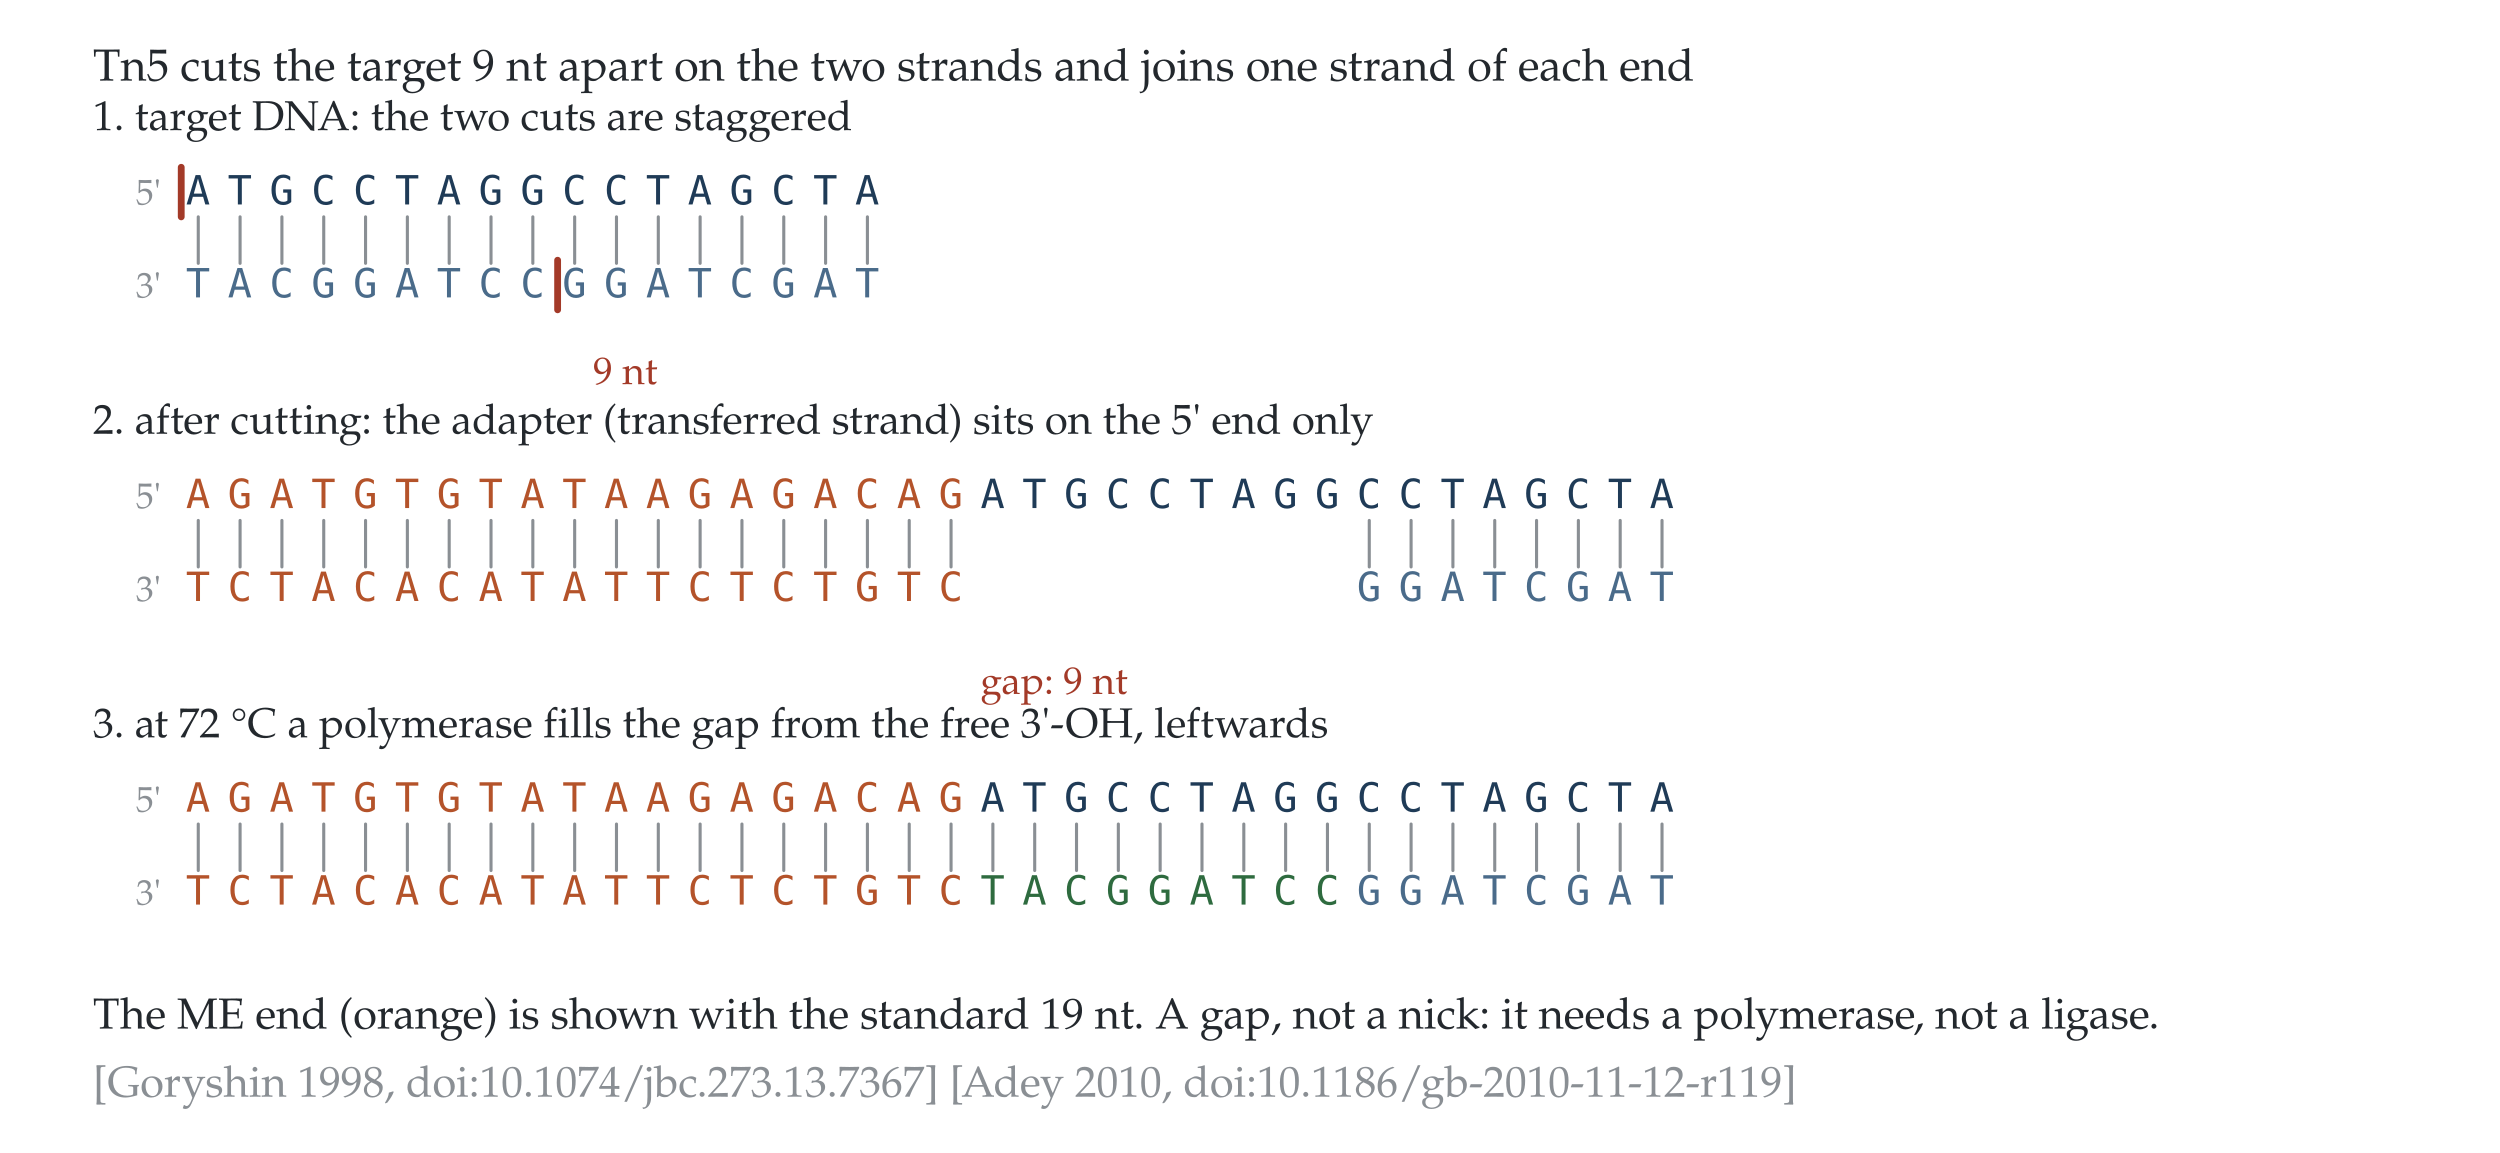
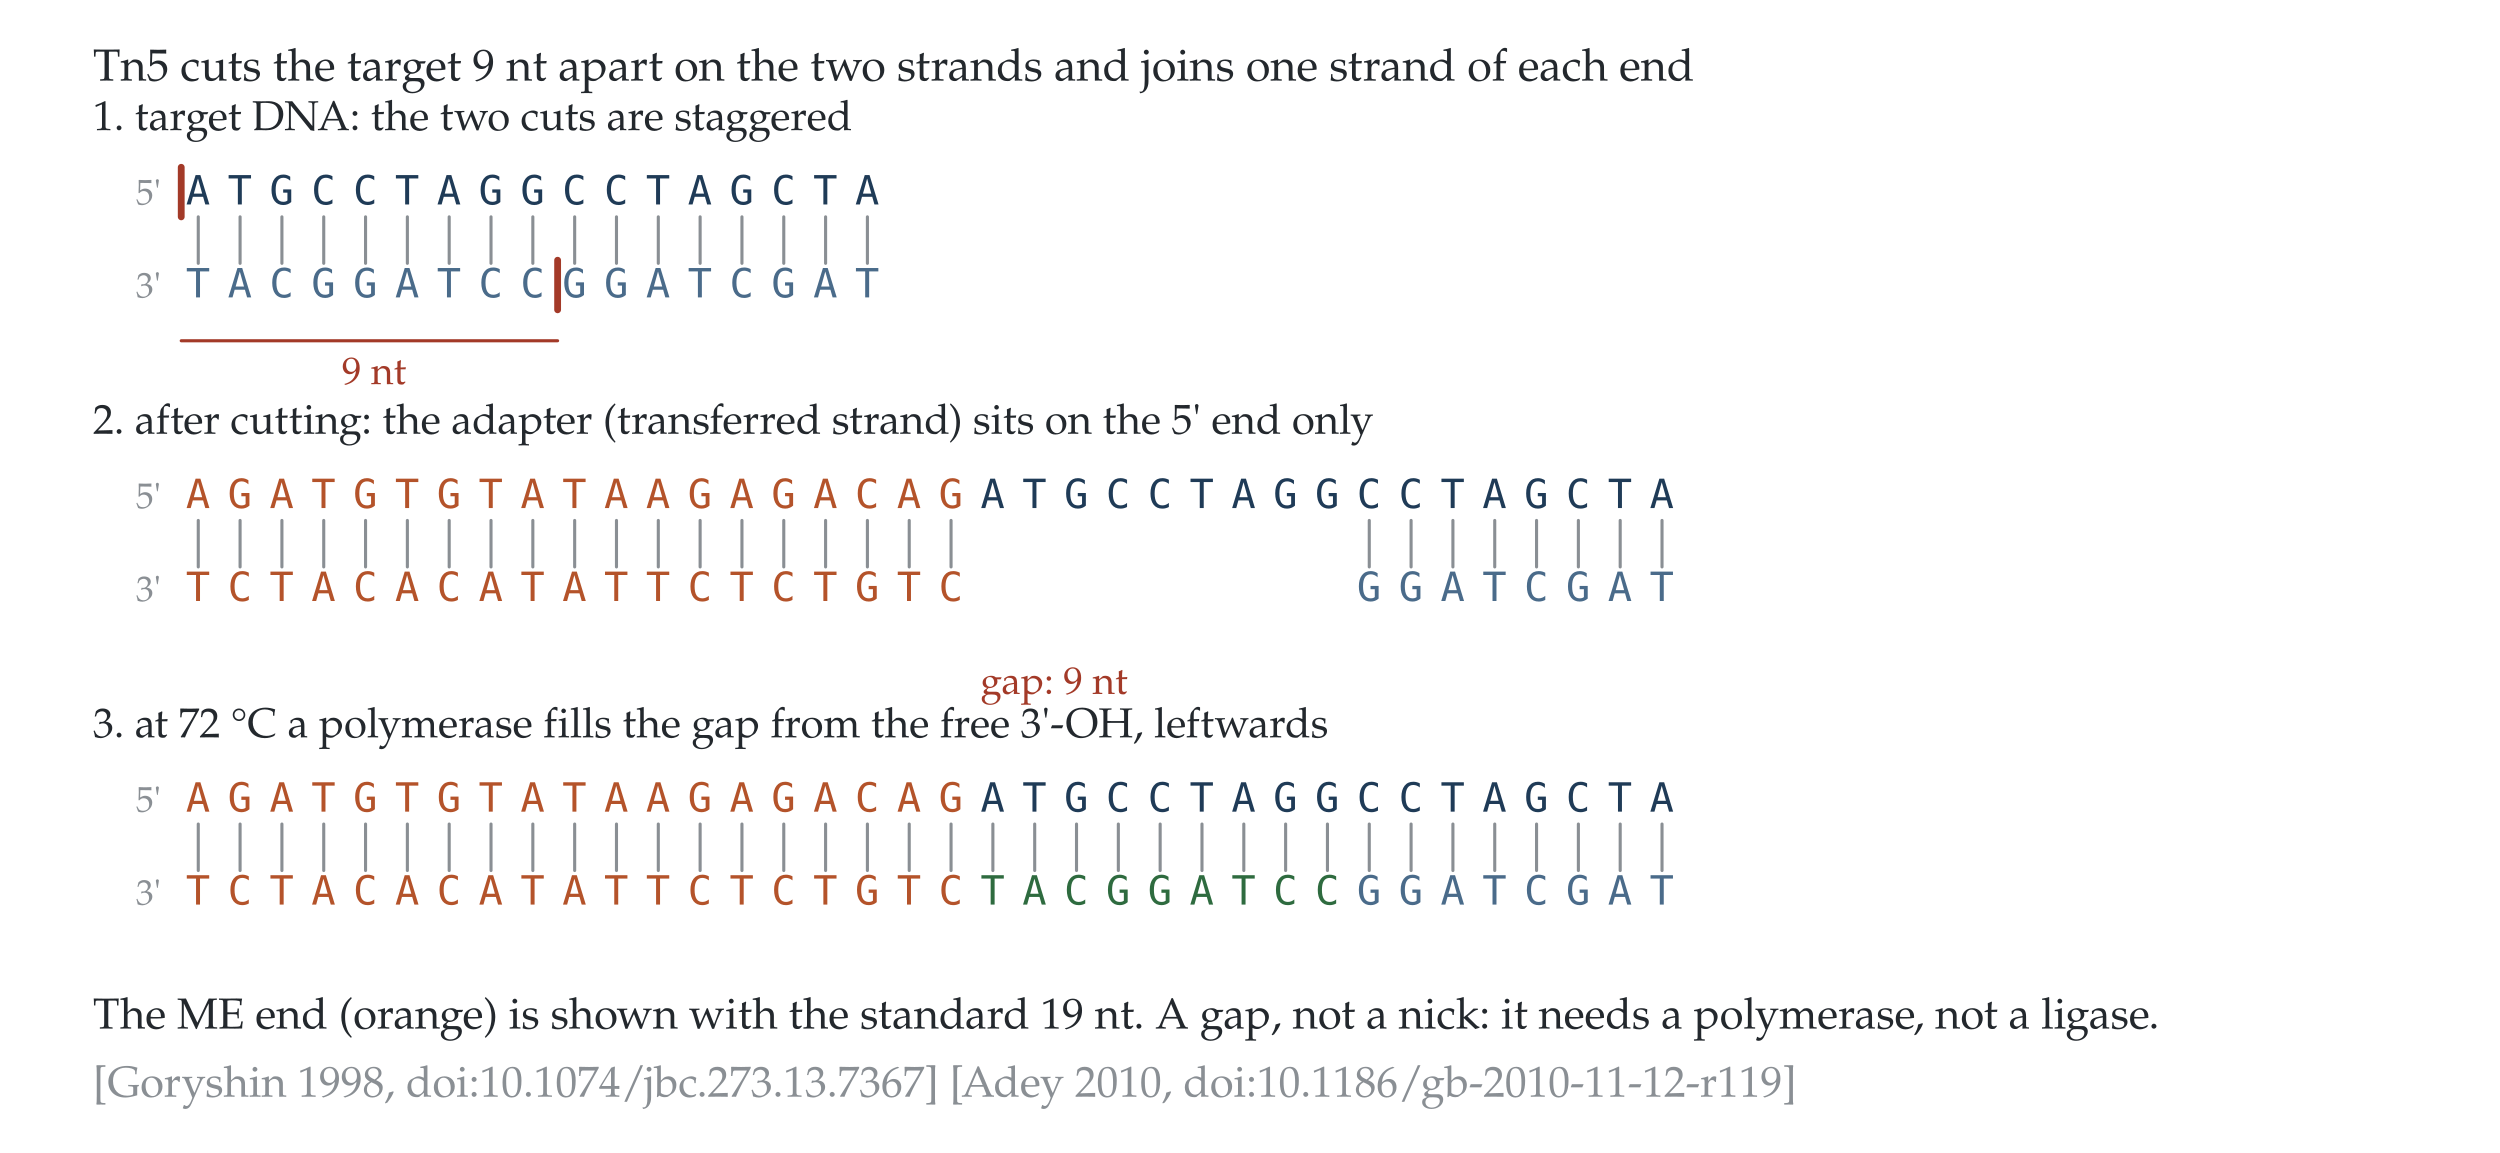
<svg xmlns="http://www.w3.org/2000/svg" viewBox="0 0 807 372" width="807" height="372" font-family="&quot;Palatino Linotype&quot;, &quot;Book Antiqua&quot;, Palatino, FreeSerif, serif" fill="#23282d">
  <rect width="760" height="372" fill="none" />
  <text x="30" y="26" font-size="14.5" fill="#23282d">Tn5 cuts the target 9 nt apart on the two strands and joins one strand of each end</text>
  <text x="30" y="42" font-size="13.5" fill="#23282d">1. target DNA: the two cuts are staggered</text>
  <text x="60.0" y="66" font-size="13" fill="#1f3b57" font-family="ui-monospace, &quot;DejaVu Sans Mono&quot;, &quot;Courier New&quot;, monospace">A</text>
  <text x="73.5" y="66" font-size="13" fill="#1f3b57" font-family="ui-monospace, &quot;DejaVu Sans Mono&quot;, &quot;Courier New&quot;, monospace">T</text>
  <text x="87.0" y="66" font-size="13" fill="#1f3b57" font-family="ui-monospace, &quot;DejaVu Sans Mono&quot;, &quot;Courier New&quot;, monospace">G</text>
  <text x="100.5" y="66" font-size="13" fill="#1f3b57" font-family="ui-monospace, &quot;DejaVu Sans Mono&quot;, &quot;Courier New&quot;, monospace">C</text>
  <text x="114.0" y="66" font-size="13" fill="#1f3b57" font-family="ui-monospace, &quot;DejaVu Sans Mono&quot;, &quot;Courier New&quot;, monospace">C</text>
  <text x="127.5" y="66" font-size="13" fill="#1f3b57" font-family="ui-monospace, &quot;DejaVu Sans Mono&quot;, &quot;Courier New&quot;, monospace">T</text>
  <text x="141.0" y="66" font-size="13" fill="#1f3b57" font-family="ui-monospace, &quot;DejaVu Sans Mono&quot;, &quot;Courier New&quot;, monospace">A</text>
  <text x="154.5" y="66" font-size="13" fill="#1f3b57" font-family="ui-monospace, &quot;DejaVu Sans Mono&quot;, &quot;Courier New&quot;, monospace">G</text>
  <text x="168.0" y="66" font-size="13" fill="#1f3b57" font-family="ui-monospace, &quot;DejaVu Sans Mono&quot;, &quot;Courier New&quot;, monospace">G</text>
  <text x="181.5" y="66" font-size="13" fill="#1f3b57" font-family="ui-monospace, &quot;DejaVu Sans Mono&quot;, &quot;Courier New&quot;, monospace">C</text>
  <text x="195.0" y="66" font-size="13" fill="#1f3b57" font-family="ui-monospace, &quot;DejaVu Sans Mono&quot;, &quot;Courier New&quot;, monospace">C</text>
  <text x="208.5" y="66" font-size="13" fill="#1f3b57" font-family="ui-monospace, &quot;DejaVu Sans Mono&quot;, &quot;Courier New&quot;, monospace">T</text>
  <text x="222.0" y="66" font-size="13" fill="#1f3b57" font-family="ui-monospace, &quot;DejaVu Sans Mono&quot;, &quot;Courier New&quot;, monospace">A</text>
  <text x="235.5" y="66" font-size="13" fill="#1f3b57" font-family="ui-monospace, &quot;DejaVu Sans Mono&quot;, &quot;Courier New&quot;, monospace">G</text>
  <text x="249.0" y="66" font-size="13" fill="#1f3b57" font-family="ui-monospace, &quot;DejaVu Sans Mono&quot;, &quot;Courier New&quot;, monospace">C</text>
  <text x="262.5" y="66" font-size="13" fill="#1f3b57" font-family="ui-monospace, &quot;DejaVu Sans Mono&quot;, &quot;Courier New&quot;, monospace">T</text>
  <text x="276.0" y="66" font-size="13" fill="#1f3b57" font-family="ui-monospace, &quot;DejaVu Sans Mono&quot;, &quot;Courier New&quot;, monospace">A</text>
  <text x="60.0" y="96" font-size="13" fill="#4a6b8a" font-family="ui-monospace, &quot;DejaVu Sans Mono&quot;, &quot;Courier New&quot;, monospace">T</text>
  <text x="73.5" y="96" font-size="13" fill="#4a6b8a" font-family="ui-monospace, &quot;DejaVu Sans Mono&quot;, &quot;Courier New&quot;, monospace">A</text>
  <text x="87.0" y="96" font-size="13" fill="#4a6b8a" font-family="ui-monospace, &quot;DejaVu Sans Mono&quot;, &quot;Courier New&quot;, monospace">C</text>
  <text x="100.5" y="96" font-size="13" fill="#4a6b8a" font-family="ui-monospace, &quot;DejaVu Sans Mono&quot;, &quot;Courier New&quot;, monospace">G</text>
  <text x="114.0" y="96" font-size="13" fill="#4a6b8a" font-family="ui-monospace, &quot;DejaVu Sans Mono&quot;, &quot;Courier New&quot;, monospace">G</text>
  <text x="127.5" y="96" font-size="13" fill="#4a6b8a" font-family="ui-monospace, &quot;DejaVu Sans Mono&quot;, &quot;Courier New&quot;, monospace">A</text>
  <text x="141.0" y="96" font-size="13" fill="#4a6b8a" font-family="ui-monospace, &quot;DejaVu Sans Mono&quot;, &quot;Courier New&quot;, monospace">T</text>
  <text x="154.5" y="96" font-size="13" fill="#4a6b8a" font-family="ui-monospace, &quot;DejaVu Sans Mono&quot;, &quot;Courier New&quot;, monospace">C</text>
  <text x="168.0" y="96" font-size="13" fill="#4a6b8a" font-family="ui-monospace, &quot;DejaVu Sans Mono&quot;, &quot;Courier New&quot;, monospace">C</text>
  <text x="181.5" y="96" font-size="13" fill="#4a6b8a" font-family="ui-monospace, &quot;DejaVu Sans Mono&quot;, &quot;Courier New&quot;, monospace">G</text>
  <text x="195.0" y="96" font-size="13" fill="#4a6b8a" font-family="ui-monospace, &quot;DejaVu Sans Mono&quot;, &quot;Courier New&quot;, monospace">G</text>
  <text x="208.5" y="96" font-size="13" fill="#4a6b8a" font-family="ui-monospace, &quot;DejaVu Sans Mono&quot;, &quot;Courier New&quot;, monospace">A</text>
  <text x="222.0" y="96" font-size="13" fill="#4a6b8a" font-family="ui-monospace, &quot;DejaVu Sans Mono&quot;, &quot;Courier New&quot;, monospace">T</text>
  <text x="235.5" y="96" font-size="13" fill="#4a6b8a" font-family="ui-monospace, &quot;DejaVu Sans Mono&quot;, &quot;Courier New&quot;, monospace">C</text>
  <text x="249.0" y="96" font-size="13" fill="#4a6b8a" font-family="ui-monospace, &quot;DejaVu Sans Mono&quot;, &quot;Courier New&quot;, monospace">G</text>
  <text x="262.5" y="96" font-size="13" fill="#4a6b8a" font-family="ui-monospace, &quot;DejaVu Sans Mono&quot;, &quot;Courier New&quot;, monospace">A</text>
  <text x="276.0" y="96" font-size="13" fill="#4a6b8a" font-family="ui-monospace, &quot;DejaVu Sans Mono&quot;, &quot;Courier New&quot;, monospace">T</text>
  <line x1="64.0" y1="70" x2="64.0" y2="85" stroke="#8a8f94" stroke-width="1" stroke-linecap="round" />
  <line x1="77.5" y1="70" x2="77.5" y2="85" stroke="#8a8f94" stroke-width="1" stroke-linecap="round" />
  <line x1="91.0" y1="70" x2="91.0" y2="85" stroke="#8a8f94" stroke-width="1" stroke-linecap="round" />
  <line x1="104.5" y1="70" x2="104.5" y2="85" stroke="#8a8f94" stroke-width="1" stroke-linecap="round" />
  <line x1="118.0" y1="70" x2="118.0" y2="85" stroke="#8a8f94" stroke-width="1" stroke-linecap="round" />
  <line x1="131.5" y1="70" x2="131.5" y2="85" stroke="#8a8f94" stroke-width="1" stroke-linecap="round" />
  <line x1="145.0" y1="70" x2="145.0" y2="85" stroke="#8a8f94" stroke-width="1" stroke-linecap="round" />
  <line x1="158.5" y1="70" x2="158.5" y2="85" stroke="#8a8f94" stroke-width="1" stroke-linecap="round" />
  <line x1="172.0" y1="70" x2="172.0" y2="85" stroke="#8a8f94" stroke-width="1" stroke-linecap="round" />
  <line x1="185.5" y1="70" x2="185.5" y2="85" stroke="#8a8f94" stroke-width="1" stroke-linecap="round" />
  <line x1="199.0" y1="70" x2="199.0" y2="85" stroke="#8a8f94" stroke-width="1" stroke-linecap="round" />
  <line x1="212.5" y1="70" x2="212.5" y2="85" stroke="#8a8f94" stroke-width="1" stroke-linecap="round" />
  <line x1="226.0" y1="70" x2="226.0" y2="85" stroke="#8a8f94" stroke-width="1" stroke-linecap="round" />
  <line x1="239.5" y1="70" x2="239.5" y2="85" stroke="#8a8f94" stroke-width="1" stroke-linecap="round" />
  <line x1="253.0" y1="70" x2="253.0" y2="85" stroke="#8a8f94" stroke-width="1" stroke-linecap="round" />
  <line x1="266.5" y1="70" x2="266.5" y2="85" stroke="#8a8f94" stroke-width="1" stroke-linecap="round" />
  <line x1="280.0" y1="70" x2="280.0" y2="85" stroke="#8a8f94" stroke-width="1" stroke-linecap="round" />
  <text x="52" y="66" font-size="11.5" text-anchor="end" fill="#8a8f94">5'</text>
  <text x="52" y="96" font-size="11.5" text-anchor="end" fill="#8a8f94">3'</text>
  <line x1="58.5" y1="54" x2="58.5" y2="70" stroke="#a33a28" stroke-width="2.2" stroke-linecap="round" />
  <line x1="180.0" y1="84" x2="180.0" y2="100" stroke="#a33a28" stroke-width="2.2" stroke-linecap="round" />
-   <text x="191.5" y="124" font-size="12.5" fill="#a33a28">9 nt</text>
+   <line x1="58.5" y1="110" x2="180.0" y2="110" stroke="#a33a28" stroke-width="1" stroke-linecap="round" />
+   <text x="120.75" y="124" font-size="12.5" text-anchor="middle" fill="#a33a28">9 nt</text>
  <text x="30" y="140" font-size="13.5" fill="#23282d">2. after cutting: the adapter (transferred strand) sits on the 5' end only</text>
  <text x="60.0" y="164" font-size="13" fill="#b4532a" font-family="ui-monospace, &quot;DejaVu Sans Mono&quot;, &quot;Courier New&quot;, monospace">A</text>
  <text x="73.5" y="164" font-size="13" fill="#b4532a" font-family="ui-monospace, &quot;DejaVu Sans Mono&quot;, &quot;Courier New&quot;, monospace">G</text>
  <text x="87.0" y="164" font-size="13" fill="#b4532a" font-family="ui-monospace, &quot;DejaVu Sans Mono&quot;, &quot;Courier New&quot;, monospace">A</text>
  <text x="100.5" y="164" font-size="13" fill="#b4532a" font-family="ui-monospace, &quot;DejaVu Sans Mono&quot;, &quot;Courier New&quot;, monospace">T</text>
  <text x="114.0" y="164" font-size="13" fill="#b4532a" font-family="ui-monospace, &quot;DejaVu Sans Mono&quot;, &quot;Courier New&quot;, monospace">G</text>
  <text x="127.5" y="164" font-size="13" fill="#b4532a" font-family="ui-monospace, &quot;DejaVu Sans Mono&quot;, &quot;Courier New&quot;, monospace">T</text>
  <text x="141.0" y="164" font-size="13" fill="#b4532a" font-family="ui-monospace, &quot;DejaVu Sans Mono&quot;, &quot;Courier New&quot;, monospace">G</text>
  <text x="154.5" y="164" font-size="13" fill="#b4532a" font-family="ui-monospace, &quot;DejaVu Sans Mono&quot;, &quot;Courier New&quot;, monospace">T</text>
  <text x="168.0" y="164" font-size="13" fill="#b4532a" font-family="ui-monospace, &quot;DejaVu Sans Mono&quot;, &quot;Courier New&quot;, monospace">A</text>
  <text x="181.5" y="164" font-size="13" fill="#b4532a" font-family="ui-monospace, &quot;DejaVu Sans Mono&quot;, &quot;Courier New&quot;, monospace">T</text>
  <text x="195.0" y="164" font-size="13" fill="#b4532a" font-family="ui-monospace, &quot;DejaVu Sans Mono&quot;, &quot;Courier New&quot;, monospace">A</text>
  <text x="208.5" y="164" font-size="13" fill="#b4532a" font-family="ui-monospace, &quot;DejaVu Sans Mono&quot;, &quot;Courier New&quot;, monospace">A</text>
  <text x="222.0" y="164" font-size="13" fill="#b4532a" font-family="ui-monospace, &quot;DejaVu Sans Mono&quot;, &quot;Courier New&quot;, monospace">G</text>
  <text x="235.5" y="164" font-size="13" fill="#b4532a" font-family="ui-monospace, &quot;DejaVu Sans Mono&quot;, &quot;Courier New&quot;, monospace">A</text>
  <text x="249.0" y="164" font-size="13" fill="#b4532a" font-family="ui-monospace, &quot;DejaVu Sans Mono&quot;, &quot;Courier New&quot;, monospace">G</text>
  <text x="262.5" y="164" font-size="13" fill="#b4532a" font-family="ui-monospace, &quot;DejaVu Sans Mono&quot;, &quot;Courier New&quot;, monospace">A</text>
  <text x="276.0" y="164" font-size="13" fill="#b4532a" font-family="ui-monospace, &quot;DejaVu Sans Mono&quot;, &quot;Courier New&quot;, monospace">C</text>
  <text x="289.5" y="164" font-size="13" fill="#b4532a" font-family="ui-monospace, &quot;DejaVu Sans Mono&quot;, &quot;Courier New&quot;, monospace">A</text>
  <text x="303.0" y="164" font-size="13" fill="#b4532a" font-family="ui-monospace, &quot;DejaVu Sans Mono&quot;, &quot;Courier New&quot;, monospace">G</text>
  <text x="316.5" y="164" font-size="13" fill="#1f3b57" font-family="ui-monospace, &quot;DejaVu Sans Mono&quot;, &quot;Courier New&quot;, monospace">A</text>
  <text x="330.0" y="164" font-size="13" fill="#1f3b57" font-family="ui-monospace, &quot;DejaVu Sans Mono&quot;, &quot;Courier New&quot;, monospace">T</text>
  <text x="343.5" y="164" font-size="13" fill="#1f3b57" font-family="ui-monospace, &quot;DejaVu Sans Mono&quot;, &quot;Courier New&quot;, monospace">G</text>
  <text x="357.0" y="164" font-size="13" fill="#1f3b57" font-family="ui-monospace, &quot;DejaVu Sans Mono&quot;, &quot;Courier New&quot;, monospace">C</text>
  <text x="370.5" y="164" font-size="13" fill="#1f3b57" font-family="ui-monospace, &quot;DejaVu Sans Mono&quot;, &quot;Courier New&quot;, monospace">C</text>
  <text x="384.0" y="164" font-size="13" fill="#1f3b57" font-family="ui-monospace, &quot;DejaVu Sans Mono&quot;, &quot;Courier New&quot;, monospace">T</text>
  <text x="397.5" y="164" font-size="13" fill="#1f3b57" font-family="ui-monospace, &quot;DejaVu Sans Mono&quot;, &quot;Courier New&quot;, monospace">A</text>
  <text x="411.0" y="164" font-size="13" fill="#1f3b57" font-family="ui-monospace, &quot;DejaVu Sans Mono&quot;, &quot;Courier New&quot;, monospace">G</text>
  <text x="424.5" y="164" font-size="13" fill="#1f3b57" font-family="ui-monospace, &quot;DejaVu Sans Mono&quot;, &quot;Courier New&quot;, monospace">G</text>
  <text x="438.0" y="164" font-size="13" fill="#1f3b57" font-family="ui-monospace, &quot;DejaVu Sans Mono&quot;, &quot;Courier New&quot;, monospace">C</text>
  <text x="451.5" y="164" font-size="13" fill="#1f3b57" font-family="ui-monospace, &quot;DejaVu Sans Mono&quot;, &quot;Courier New&quot;, monospace">C</text>
  <text x="465.0" y="164" font-size="13" fill="#1f3b57" font-family="ui-monospace, &quot;DejaVu Sans Mono&quot;, &quot;Courier New&quot;, monospace">T</text>
  <text x="478.5" y="164" font-size="13" fill="#1f3b57" font-family="ui-monospace, &quot;DejaVu Sans Mono&quot;, &quot;Courier New&quot;, monospace">A</text>
  <text x="492.0" y="164" font-size="13" fill="#1f3b57" font-family="ui-monospace, &quot;DejaVu Sans Mono&quot;, &quot;Courier New&quot;, monospace">G</text>
  <text x="505.5" y="164" font-size="13" fill="#1f3b57" font-family="ui-monospace, &quot;DejaVu Sans Mono&quot;, &quot;Courier New&quot;, monospace">C</text>
  <text x="519.0" y="164" font-size="13" fill="#1f3b57" font-family="ui-monospace, &quot;DejaVu Sans Mono&quot;, &quot;Courier New&quot;, monospace">T</text>
  <text x="532.5" y="164" font-size="13" fill="#1f3b57" font-family="ui-monospace, &quot;DejaVu Sans Mono&quot;, &quot;Courier New&quot;, monospace">A</text>
  <text x="60.0" y="194" font-size="13" fill="#b4532a" font-family="ui-monospace, &quot;DejaVu Sans Mono&quot;, &quot;Courier New&quot;, monospace">T</text>
  <text x="73.5" y="194" font-size="13" fill="#b4532a" font-family="ui-monospace, &quot;DejaVu Sans Mono&quot;, &quot;Courier New&quot;, monospace">C</text>
  <text x="87.0" y="194" font-size="13" fill="#b4532a" font-family="ui-monospace, &quot;DejaVu Sans Mono&quot;, &quot;Courier New&quot;, monospace">T</text>
  <text x="100.5" y="194" font-size="13" fill="#b4532a" font-family="ui-monospace, &quot;DejaVu Sans Mono&quot;, &quot;Courier New&quot;, monospace">A</text>
  <text x="114.0" y="194" font-size="13" fill="#b4532a" font-family="ui-monospace, &quot;DejaVu Sans Mono&quot;, &quot;Courier New&quot;, monospace">C</text>
  <text x="127.5" y="194" font-size="13" fill="#b4532a" font-family="ui-monospace, &quot;DejaVu Sans Mono&quot;, &quot;Courier New&quot;, monospace">A</text>
  <text x="141.0" y="194" font-size="13" fill="#b4532a" font-family="ui-monospace, &quot;DejaVu Sans Mono&quot;, &quot;Courier New&quot;, monospace">C</text>
  <text x="154.5" y="194" font-size="13" fill="#b4532a" font-family="ui-monospace, &quot;DejaVu Sans Mono&quot;, &quot;Courier New&quot;, monospace">A</text>
  <text x="168.0" y="194" font-size="13" fill="#b4532a" font-family="ui-monospace, &quot;DejaVu Sans Mono&quot;, &quot;Courier New&quot;, monospace">T</text>
  <text x="181.5" y="194" font-size="13" fill="#b4532a" font-family="ui-monospace, &quot;DejaVu Sans Mono&quot;, &quot;Courier New&quot;, monospace">A</text>
  <text x="195.0" y="194" font-size="13" fill="#b4532a" font-family="ui-monospace, &quot;DejaVu Sans Mono&quot;, &quot;Courier New&quot;, monospace">T</text>
  <text x="208.5" y="194" font-size="13" fill="#b4532a" font-family="ui-monospace, &quot;DejaVu Sans Mono&quot;, &quot;Courier New&quot;, monospace">T</text>
  <text x="222.0" y="194" font-size="13" fill="#b4532a" font-family="ui-monospace, &quot;DejaVu Sans Mono&quot;, &quot;Courier New&quot;, monospace">C</text>
  <text x="235.5" y="194" font-size="13" fill="#b4532a" font-family="ui-monospace, &quot;DejaVu Sans Mono&quot;, &quot;Courier New&quot;, monospace">T</text>
  <text x="249.0" y="194" font-size="13" fill="#b4532a" font-family="ui-monospace, &quot;DejaVu Sans Mono&quot;, &quot;Courier New&quot;, monospace">C</text>
  <text x="262.5" y="194" font-size="13" fill="#b4532a" font-family="ui-monospace, &quot;DejaVu Sans Mono&quot;, &quot;Courier New&quot;, monospace">T</text>
  <text x="276.0" y="194" font-size="13" fill="#b4532a" font-family="ui-monospace, &quot;DejaVu Sans Mono&quot;, &quot;Courier New&quot;, monospace">G</text>
  <text x="289.5" y="194" font-size="13" fill="#b4532a" font-family="ui-monospace, &quot;DejaVu Sans Mono&quot;, &quot;Courier New&quot;, monospace">T</text>
  <text x="303.0" y="194" font-size="13" fill="#b4532a" font-family="ui-monospace, &quot;DejaVu Sans Mono&quot;, &quot;Courier New&quot;, monospace">C</text>
  <text x="438.0" y="194" font-size="13" fill="#4a6b8a" font-family="ui-monospace, &quot;DejaVu Sans Mono&quot;, &quot;Courier New&quot;, monospace">G</text>
  <text x="451.5" y="194" font-size="13" fill="#4a6b8a" font-family="ui-monospace, &quot;DejaVu Sans Mono&quot;, &quot;Courier New&quot;, monospace">G</text>
  <text x="465.0" y="194" font-size="13" fill="#4a6b8a" font-family="ui-monospace, &quot;DejaVu Sans Mono&quot;, &quot;Courier New&quot;, monospace">A</text>
  <text x="478.5" y="194" font-size="13" fill="#4a6b8a" font-family="ui-monospace, &quot;DejaVu Sans Mono&quot;, &quot;Courier New&quot;, monospace">T</text>
  <text x="492.0" y="194" font-size="13" fill="#4a6b8a" font-family="ui-monospace, &quot;DejaVu Sans Mono&quot;, &quot;Courier New&quot;, monospace">C</text>
  <text x="505.5" y="194" font-size="13" fill="#4a6b8a" font-family="ui-monospace, &quot;DejaVu Sans Mono&quot;, &quot;Courier New&quot;, monospace">G</text>
  <text x="519.0" y="194" font-size="13" fill="#4a6b8a" font-family="ui-monospace, &quot;DejaVu Sans Mono&quot;, &quot;Courier New&quot;, monospace">A</text>
  <text x="532.5" y="194" font-size="13" fill="#4a6b8a" font-family="ui-monospace, &quot;DejaVu Sans Mono&quot;, &quot;Courier New&quot;, monospace">T</text>
  <line x1="64.0" y1="168" x2="64.0" y2="183" stroke="#8a8f94" stroke-width="1" stroke-linecap="round" />
  <line x1="77.5" y1="168" x2="77.5" y2="183" stroke="#8a8f94" stroke-width="1" stroke-linecap="round" />
  <line x1="91.0" y1="168" x2="91.0" y2="183" stroke="#8a8f94" stroke-width="1" stroke-linecap="round" />
  <line x1="104.5" y1="168" x2="104.5" y2="183" stroke="#8a8f94" stroke-width="1" stroke-linecap="round" />
  <line x1="118.0" y1="168" x2="118.0" y2="183" stroke="#8a8f94" stroke-width="1" stroke-linecap="round" />
  <line x1="131.5" y1="168" x2="131.5" y2="183" stroke="#8a8f94" stroke-width="1" stroke-linecap="round" />
  <line x1="145.0" y1="168" x2="145.0" y2="183" stroke="#8a8f94" stroke-width="1" stroke-linecap="round" />
  <line x1="158.5" y1="168" x2="158.5" y2="183" stroke="#8a8f94" stroke-width="1" stroke-linecap="round" />
  <line x1="172.0" y1="168" x2="172.0" y2="183" stroke="#8a8f94" stroke-width="1" stroke-linecap="round" />
  <line x1="185.5" y1="168" x2="185.5" y2="183" stroke="#8a8f94" stroke-width="1" stroke-linecap="round" />
  <line x1="199.0" y1="168" x2="199.0" y2="183" stroke="#8a8f94" stroke-width="1" stroke-linecap="round" />
  <line x1="212.5" y1="168" x2="212.5" y2="183" stroke="#8a8f94" stroke-width="1" stroke-linecap="round" />
  <line x1="226.0" y1="168" x2="226.0" y2="183" stroke="#8a8f94" stroke-width="1" stroke-linecap="round" />
  <line x1="239.5" y1="168" x2="239.5" y2="183" stroke="#8a8f94" stroke-width="1" stroke-linecap="round" />
  <line x1="253.0" y1="168" x2="253.0" y2="183" stroke="#8a8f94" stroke-width="1" stroke-linecap="round" />
  <line x1="266.5" y1="168" x2="266.5" y2="183" stroke="#8a8f94" stroke-width="1" stroke-linecap="round" />
  <line x1="280.0" y1="168" x2="280.0" y2="183" stroke="#8a8f94" stroke-width="1" stroke-linecap="round" />
  <line x1="293.5" y1="168" x2="293.5" y2="183" stroke="#8a8f94" stroke-width="1" stroke-linecap="round" />
  <line x1="307.0" y1="168" x2="307.0" y2="183" stroke="#8a8f94" stroke-width="1" stroke-linecap="round" />
  <line x1="442.0" y1="168" x2="442.0" y2="183" stroke="#8a8f94" stroke-width="1" stroke-linecap="round" />
  <line x1="455.5" y1="168" x2="455.5" y2="183" stroke="#8a8f94" stroke-width="1" stroke-linecap="round" />
  <line x1="469.0" y1="168" x2="469.0" y2="183" stroke="#8a8f94" stroke-width="1" stroke-linecap="round" />
  <line x1="482.5" y1="168" x2="482.5" y2="183" stroke="#8a8f94" stroke-width="1" stroke-linecap="round" />
  <line x1="496.0" y1="168" x2="496.0" y2="183" stroke="#8a8f94" stroke-width="1" stroke-linecap="round" />
  <line x1="509.5" y1="168" x2="509.5" y2="183" stroke="#8a8f94" stroke-width="1" stroke-linecap="round" />
  <line x1="523.0" y1="168" x2="523.0" y2="183" stroke="#8a8f94" stroke-width="1" stroke-linecap="round" />
  <line x1="536.5" y1="168" x2="536.5" y2="183" stroke="#8a8f94" stroke-width="1" stroke-linecap="round" />
  <text x="52" y="164" font-size="11.5" text-anchor="end" fill="#8a8f94">5'</text>
  <text x="52" y="194" font-size="11.5" text-anchor="end" fill="#8a8f94">3'</text>
  <text x="316.5" y="224" font-size="12.5" fill="#a33a28">gap: 9 nt</text>
  <text x="30" y="238" font-size="13.5" fill="#23282d">3. at 72 °C a polymerase fills the gap from the free 3'-OH, leftwards</text>
  <text x="60.0" y="262" font-size="13" fill="#b4532a" font-family="ui-monospace, &quot;DejaVu Sans Mono&quot;, &quot;Courier New&quot;, monospace">A</text>
  <text x="73.5" y="262" font-size="13" fill="#b4532a" font-family="ui-monospace, &quot;DejaVu Sans Mono&quot;, &quot;Courier New&quot;, monospace">G</text>
  <text x="87.0" y="262" font-size="13" fill="#b4532a" font-family="ui-monospace, &quot;DejaVu Sans Mono&quot;, &quot;Courier New&quot;, monospace">A</text>
  <text x="100.5" y="262" font-size="13" fill="#b4532a" font-family="ui-monospace, &quot;DejaVu Sans Mono&quot;, &quot;Courier New&quot;, monospace">T</text>
  <text x="114.0" y="262" font-size="13" fill="#b4532a" font-family="ui-monospace, &quot;DejaVu Sans Mono&quot;, &quot;Courier New&quot;, monospace">G</text>
  <text x="127.5" y="262" font-size="13" fill="#b4532a" font-family="ui-monospace, &quot;DejaVu Sans Mono&quot;, &quot;Courier New&quot;, monospace">T</text>
  <text x="141.0" y="262" font-size="13" fill="#b4532a" font-family="ui-monospace, &quot;DejaVu Sans Mono&quot;, &quot;Courier New&quot;, monospace">G</text>
  <text x="154.5" y="262" font-size="13" fill="#b4532a" font-family="ui-monospace, &quot;DejaVu Sans Mono&quot;, &quot;Courier New&quot;, monospace">T</text>
  <text x="168.0" y="262" font-size="13" fill="#b4532a" font-family="ui-monospace, &quot;DejaVu Sans Mono&quot;, &quot;Courier New&quot;, monospace">A</text>
  <text x="181.5" y="262" font-size="13" fill="#b4532a" font-family="ui-monospace, &quot;DejaVu Sans Mono&quot;, &quot;Courier New&quot;, monospace">T</text>
  <text x="195.0" y="262" font-size="13" fill="#b4532a" font-family="ui-monospace, &quot;DejaVu Sans Mono&quot;, &quot;Courier New&quot;, monospace">A</text>
  <text x="208.5" y="262" font-size="13" fill="#b4532a" font-family="ui-monospace, &quot;DejaVu Sans Mono&quot;, &quot;Courier New&quot;, monospace">A</text>
  <text x="222.0" y="262" font-size="13" fill="#b4532a" font-family="ui-monospace, &quot;DejaVu Sans Mono&quot;, &quot;Courier New&quot;, monospace">G</text>
  <text x="235.5" y="262" font-size="13" fill="#b4532a" font-family="ui-monospace, &quot;DejaVu Sans Mono&quot;, &quot;Courier New&quot;, monospace">A</text>
  <text x="249.0" y="262" font-size="13" fill="#b4532a" font-family="ui-monospace, &quot;DejaVu Sans Mono&quot;, &quot;Courier New&quot;, monospace">G</text>
  <text x="262.5" y="262" font-size="13" fill="#b4532a" font-family="ui-monospace, &quot;DejaVu Sans Mono&quot;, &quot;Courier New&quot;, monospace">A</text>
  <text x="276.0" y="262" font-size="13" fill="#b4532a" font-family="ui-monospace, &quot;DejaVu Sans Mono&quot;, &quot;Courier New&quot;, monospace">C</text>
  <text x="289.5" y="262" font-size="13" fill="#b4532a" font-family="ui-monospace, &quot;DejaVu Sans Mono&quot;, &quot;Courier New&quot;, monospace">A</text>
  <text x="303.0" y="262" font-size="13" fill="#b4532a" font-family="ui-monospace, &quot;DejaVu Sans Mono&quot;, &quot;Courier New&quot;, monospace">G</text>
  <text x="316.5" y="262" font-size="13" fill="#1f3b57" font-family="ui-monospace, &quot;DejaVu Sans Mono&quot;, &quot;Courier New&quot;, monospace">A</text>
  <text x="330.0" y="262" font-size="13" fill="#1f3b57" font-family="ui-monospace, &quot;DejaVu Sans Mono&quot;, &quot;Courier New&quot;, monospace">T</text>
  <text x="343.5" y="262" font-size="13" fill="#1f3b57" font-family="ui-monospace, &quot;DejaVu Sans Mono&quot;, &quot;Courier New&quot;, monospace">G</text>
  <text x="357.0" y="262" font-size="13" fill="#1f3b57" font-family="ui-monospace, &quot;DejaVu Sans Mono&quot;, &quot;Courier New&quot;, monospace">C</text>
  <text x="370.5" y="262" font-size="13" fill="#1f3b57" font-family="ui-monospace, &quot;DejaVu Sans Mono&quot;, &quot;Courier New&quot;, monospace">C</text>
  <text x="384.0" y="262" font-size="13" fill="#1f3b57" font-family="ui-monospace, &quot;DejaVu Sans Mono&quot;, &quot;Courier New&quot;, monospace">T</text>
  <text x="397.5" y="262" font-size="13" fill="#1f3b57" font-family="ui-monospace, &quot;DejaVu Sans Mono&quot;, &quot;Courier New&quot;, monospace">A</text>
  <text x="411.0" y="262" font-size="13" fill="#1f3b57" font-family="ui-monospace, &quot;DejaVu Sans Mono&quot;, &quot;Courier New&quot;, monospace">G</text>
  <text x="424.5" y="262" font-size="13" fill="#1f3b57" font-family="ui-monospace, &quot;DejaVu Sans Mono&quot;, &quot;Courier New&quot;, monospace">G</text>
  <text x="438.0" y="262" font-size="13" fill="#1f3b57" font-family="ui-monospace, &quot;DejaVu Sans Mono&quot;, &quot;Courier New&quot;, monospace">C</text>
  <text x="451.5" y="262" font-size="13" fill="#1f3b57" font-family="ui-monospace, &quot;DejaVu Sans Mono&quot;, &quot;Courier New&quot;, monospace">C</text>
  <text x="465.0" y="262" font-size="13" fill="#1f3b57" font-family="ui-monospace, &quot;DejaVu Sans Mono&quot;, &quot;Courier New&quot;, monospace">T</text>
  <text x="478.5" y="262" font-size="13" fill="#1f3b57" font-family="ui-monospace, &quot;DejaVu Sans Mono&quot;, &quot;Courier New&quot;, monospace">A</text>
  <text x="492.0" y="262" font-size="13" fill="#1f3b57" font-family="ui-monospace, &quot;DejaVu Sans Mono&quot;, &quot;Courier New&quot;, monospace">G</text>
  <text x="505.5" y="262" font-size="13" fill="#1f3b57" font-family="ui-monospace, &quot;DejaVu Sans Mono&quot;, &quot;Courier New&quot;, monospace">C</text>
  <text x="519.0" y="262" font-size="13" fill="#1f3b57" font-family="ui-monospace, &quot;DejaVu Sans Mono&quot;, &quot;Courier New&quot;, monospace">T</text>
  <text x="532.5" y="262" font-size="13" fill="#1f3b57" font-family="ui-monospace, &quot;DejaVu Sans Mono&quot;, &quot;Courier New&quot;, monospace">A</text>
  <text x="60.0" y="292" font-size="13" fill="#b4532a" font-family="ui-monospace, &quot;DejaVu Sans Mono&quot;, &quot;Courier New&quot;, monospace">T</text>
  <text x="73.5" y="292" font-size="13" fill="#b4532a" font-family="ui-monospace, &quot;DejaVu Sans Mono&quot;, &quot;Courier New&quot;, monospace">C</text>
  <text x="87.0" y="292" font-size="13" fill="#b4532a" font-family="ui-monospace, &quot;DejaVu Sans Mono&quot;, &quot;Courier New&quot;, monospace">T</text>
  <text x="100.5" y="292" font-size="13" fill="#b4532a" font-family="ui-monospace, &quot;DejaVu Sans Mono&quot;, &quot;Courier New&quot;, monospace">A</text>
  <text x="114.0" y="292" font-size="13" fill="#b4532a" font-family="ui-monospace, &quot;DejaVu Sans Mono&quot;, &quot;Courier New&quot;, monospace">C</text>
  <text x="127.5" y="292" font-size="13" fill="#b4532a" font-family="ui-monospace, &quot;DejaVu Sans Mono&quot;, &quot;Courier New&quot;, monospace">A</text>
  <text x="141.0" y="292" font-size="13" fill="#b4532a" font-family="ui-monospace, &quot;DejaVu Sans Mono&quot;, &quot;Courier New&quot;, monospace">C</text>
  <text x="154.5" y="292" font-size="13" fill="#b4532a" font-family="ui-monospace, &quot;DejaVu Sans Mono&quot;, &quot;Courier New&quot;, monospace">A</text>
  <text x="168.0" y="292" font-size="13" fill="#b4532a" font-family="ui-monospace, &quot;DejaVu Sans Mono&quot;, &quot;Courier New&quot;, monospace">T</text>
  <text x="181.5" y="292" font-size="13" fill="#b4532a" font-family="ui-monospace, &quot;DejaVu Sans Mono&quot;, &quot;Courier New&quot;, monospace">A</text>
  <text x="195.0" y="292" font-size="13" fill="#b4532a" font-family="ui-monospace, &quot;DejaVu Sans Mono&quot;, &quot;Courier New&quot;, monospace">T</text>
  <text x="208.5" y="292" font-size="13" fill="#b4532a" font-family="ui-monospace, &quot;DejaVu Sans Mono&quot;, &quot;Courier New&quot;, monospace">T</text>
  <text x="222.0" y="292" font-size="13" fill="#b4532a" font-family="ui-monospace, &quot;DejaVu Sans Mono&quot;, &quot;Courier New&quot;, monospace">C</text>
  <text x="235.5" y="292" font-size="13" fill="#b4532a" font-family="ui-monospace, &quot;DejaVu Sans Mono&quot;, &quot;Courier New&quot;, monospace">T</text>
  <text x="249.0" y="292" font-size="13" fill="#b4532a" font-family="ui-monospace, &quot;DejaVu Sans Mono&quot;, &quot;Courier New&quot;, monospace">C</text>
  <text x="262.5" y="292" font-size="13" fill="#b4532a" font-family="ui-monospace, &quot;DejaVu Sans Mono&quot;, &quot;Courier New&quot;, monospace">T</text>
  <text x="276.0" y="292" font-size="13" fill="#b4532a" font-family="ui-monospace, &quot;DejaVu Sans Mono&quot;, &quot;Courier New&quot;, monospace">G</text>
  <text x="289.5" y="292" font-size="13" fill="#b4532a" font-family="ui-monospace, &quot;DejaVu Sans Mono&quot;, &quot;Courier New&quot;, monospace">T</text>
  <text x="303.0" y="292" font-size="13" fill="#b4532a" font-family="ui-monospace, &quot;DejaVu Sans Mono&quot;, &quot;Courier New&quot;, monospace">C</text>
  <text x="316.5" y="292" font-size="13" fill="#2e6b3f" font-family="ui-monospace, &quot;DejaVu Sans Mono&quot;, &quot;Courier New&quot;, monospace">T</text>
  <text x="330.0" y="292" font-size="13" fill="#2e6b3f" font-family="ui-monospace, &quot;DejaVu Sans Mono&quot;, &quot;Courier New&quot;, monospace">A</text>
  <text x="343.5" y="292" font-size="13" fill="#2e6b3f" font-family="ui-monospace, &quot;DejaVu Sans Mono&quot;, &quot;Courier New&quot;, monospace">C</text>
  <text x="357.0" y="292" font-size="13" fill="#2e6b3f" font-family="ui-monospace, &quot;DejaVu Sans Mono&quot;, &quot;Courier New&quot;, monospace">G</text>
  <text x="370.5" y="292" font-size="13" fill="#2e6b3f" font-family="ui-monospace, &quot;DejaVu Sans Mono&quot;, &quot;Courier New&quot;, monospace">G</text>
  <text x="384.0" y="292" font-size="13" fill="#2e6b3f" font-family="ui-monospace, &quot;DejaVu Sans Mono&quot;, &quot;Courier New&quot;, monospace">A</text>
  <text x="397.5" y="292" font-size="13" fill="#2e6b3f" font-family="ui-monospace, &quot;DejaVu Sans Mono&quot;, &quot;Courier New&quot;, monospace">T</text>
  <text x="411.0" y="292" font-size="13" fill="#2e6b3f" font-family="ui-monospace, &quot;DejaVu Sans Mono&quot;, &quot;Courier New&quot;, monospace">C</text>
  <text x="424.5" y="292" font-size="13" fill="#2e6b3f" font-family="ui-monospace, &quot;DejaVu Sans Mono&quot;, &quot;Courier New&quot;, monospace">C</text>
  <text x="438.0" y="292" font-size="13" fill="#4a6b8a" font-family="ui-monospace, &quot;DejaVu Sans Mono&quot;, &quot;Courier New&quot;, monospace">G</text>
  <text x="451.5" y="292" font-size="13" fill="#4a6b8a" font-family="ui-monospace, &quot;DejaVu Sans Mono&quot;, &quot;Courier New&quot;, monospace">G</text>
  <text x="465.0" y="292" font-size="13" fill="#4a6b8a" font-family="ui-monospace, &quot;DejaVu Sans Mono&quot;, &quot;Courier New&quot;, monospace">A</text>
  <text x="478.5" y="292" font-size="13" fill="#4a6b8a" font-family="ui-monospace, &quot;DejaVu Sans Mono&quot;, &quot;Courier New&quot;, monospace">T</text>
  <text x="492.0" y="292" font-size="13" fill="#4a6b8a" font-family="ui-monospace, &quot;DejaVu Sans Mono&quot;, &quot;Courier New&quot;, monospace">C</text>
  <text x="505.5" y="292" font-size="13" fill="#4a6b8a" font-family="ui-monospace, &quot;DejaVu Sans Mono&quot;, &quot;Courier New&quot;, monospace">G</text>
  <text x="519.0" y="292" font-size="13" fill="#4a6b8a" font-family="ui-monospace, &quot;DejaVu Sans Mono&quot;, &quot;Courier New&quot;, monospace">A</text>
  <text x="532.5" y="292" font-size="13" fill="#4a6b8a" font-family="ui-monospace, &quot;DejaVu Sans Mono&quot;, &quot;Courier New&quot;, monospace">T</text>
  <line x1="64.0" y1="266" x2="64.0" y2="281" stroke="#8a8f94" stroke-width="1" stroke-linecap="round" />
  <line x1="77.5" y1="266" x2="77.5" y2="281" stroke="#8a8f94" stroke-width="1" stroke-linecap="round" />
  <line x1="91.0" y1="266" x2="91.0" y2="281" stroke="#8a8f94" stroke-width="1" stroke-linecap="round" />
  <line x1="104.5" y1="266" x2="104.5" y2="281" stroke="#8a8f94" stroke-width="1" stroke-linecap="round" />
  <line x1="118.0" y1="266" x2="118.0" y2="281" stroke="#8a8f94" stroke-width="1" stroke-linecap="round" />
  <line x1="131.5" y1="266" x2="131.5" y2="281" stroke="#8a8f94" stroke-width="1" stroke-linecap="round" />
  <line x1="145.0" y1="266" x2="145.0" y2="281" stroke="#8a8f94" stroke-width="1" stroke-linecap="round" />
  <line x1="158.5" y1="266" x2="158.5" y2="281" stroke="#8a8f94" stroke-width="1" stroke-linecap="round" />
  <line x1="172.0" y1="266" x2="172.0" y2="281" stroke="#8a8f94" stroke-width="1" stroke-linecap="round" />
  <line x1="185.5" y1="266" x2="185.5" y2="281" stroke="#8a8f94" stroke-width="1" stroke-linecap="round" />
  <line x1="199.0" y1="266" x2="199.0" y2="281" stroke="#8a8f94" stroke-width="1" stroke-linecap="round" />
  <line x1="212.5" y1="266" x2="212.5" y2="281" stroke="#8a8f94" stroke-width="1" stroke-linecap="round" />
  <line x1="226.0" y1="266" x2="226.0" y2="281" stroke="#8a8f94" stroke-width="1" stroke-linecap="round" />
  <line x1="239.5" y1="266" x2="239.5" y2="281" stroke="#8a8f94" stroke-width="1" stroke-linecap="round" />
  <line x1="253.0" y1="266" x2="253.0" y2="281" stroke="#8a8f94" stroke-width="1" stroke-linecap="round" />
  <line x1="266.5" y1="266" x2="266.5" y2="281" stroke="#8a8f94" stroke-width="1" stroke-linecap="round" />
  <line x1="280.0" y1="266" x2="280.0" y2="281" stroke="#8a8f94" stroke-width="1" stroke-linecap="round" />
  <line x1="293.5" y1="266" x2="293.5" y2="281" stroke="#8a8f94" stroke-width="1" stroke-linecap="round" />
  <line x1="307.0" y1="266" x2="307.0" y2="281" stroke="#8a8f94" stroke-width="1" stroke-linecap="round" />
  <line x1="320.5" y1="266" x2="320.5" y2="281" stroke="#8a8f94" stroke-width="1" stroke-linecap="round" />
  <line x1="334.0" y1="266" x2="334.0" y2="281" stroke="#8a8f94" stroke-width="1" stroke-linecap="round" />
  <line x1="347.5" y1="266" x2="347.5" y2="281" stroke="#8a8f94" stroke-width="1" stroke-linecap="round" />
  <line x1="361.0" y1="266" x2="361.0" y2="281" stroke="#8a8f94" stroke-width="1" stroke-linecap="round" />
  <line x1="374.5" y1="266" x2="374.5" y2="281" stroke="#8a8f94" stroke-width="1" stroke-linecap="round" />
  <line x1="388.0" y1="266" x2="388.0" y2="281" stroke="#8a8f94" stroke-width="1" stroke-linecap="round" />
  <line x1="401.5" y1="266" x2="401.5" y2="281" stroke="#8a8f94" stroke-width="1" stroke-linecap="round" />
  <line x1="415.0" y1="266" x2="415.0" y2="281" stroke="#8a8f94" stroke-width="1" stroke-linecap="round" />
  <line x1="428.5" y1="266" x2="428.5" y2="281" stroke="#8a8f94" stroke-width="1" stroke-linecap="round" />
  <line x1="442.0" y1="266" x2="442.0" y2="281" stroke="#8a8f94" stroke-width="1" stroke-linecap="round" />
  <line x1="455.5" y1="266" x2="455.5" y2="281" stroke="#8a8f94" stroke-width="1" stroke-linecap="round" />
  <line x1="469.0" y1="266" x2="469.0" y2="281" stroke="#8a8f94" stroke-width="1" stroke-linecap="round" />
  <line x1="482.5" y1="266" x2="482.5" y2="281" stroke="#8a8f94" stroke-width="1" stroke-linecap="round" />
  <line x1="496.0" y1="266" x2="496.0" y2="281" stroke="#8a8f94" stroke-width="1" stroke-linecap="round" />
  <line x1="509.5" y1="266" x2="509.5" y2="281" stroke="#8a8f94" stroke-width="1" stroke-linecap="round" />
  <line x1="523.0" y1="266" x2="523.0" y2="281" stroke="#8a8f94" stroke-width="1" stroke-linecap="round" />
  <line x1="536.5" y1="266" x2="536.5" y2="281" stroke="#8a8f94" stroke-width="1" stroke-linecap="round" />
  <text x="52" y="262" font-size="11.5" text-anchor="end" fill="#8a8f94">5'</text>
  <text x="52" y="292" font-size="11.5" text-anchor="end" fill="#8a8f94">3'</text>
  <text x="30" y="332" font-size="14" fill="#23282d">The ME end (orange) is shown with the standard 19 nt. A gap, not a nick: it needs a polymerase, not a ligase.</text>
  <text x="30" y="354" font-size="14" fill="#8a8f94">[Goryshin 1998, doi:10.1074/jbc.273.13.7367]  [Adey 2010, doi:10.1186/gb-2010-11-12-r119]</text>
</svg>
